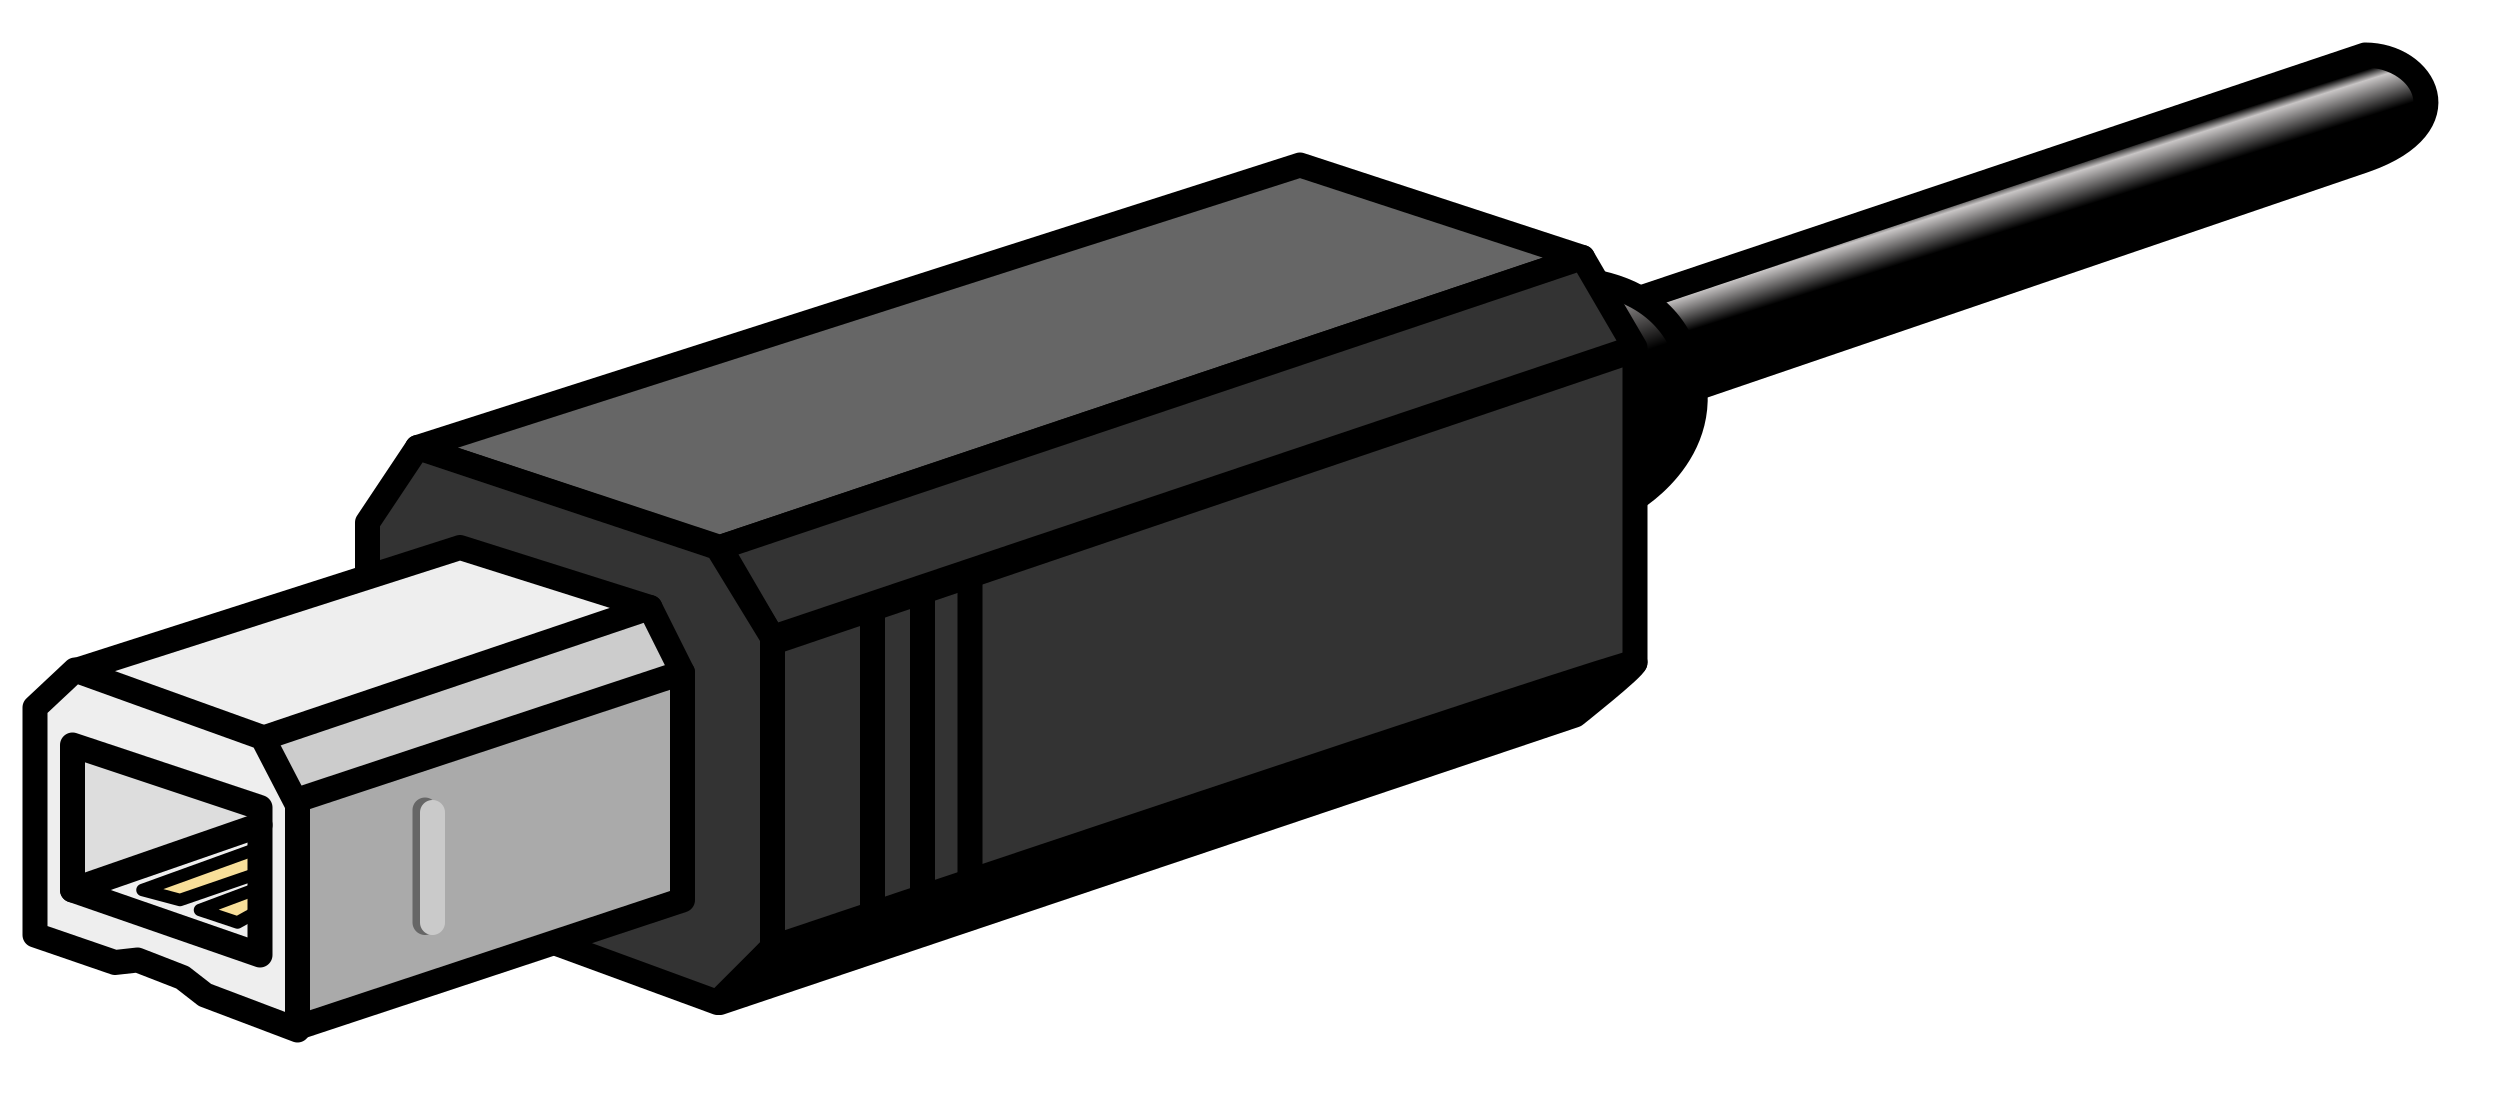
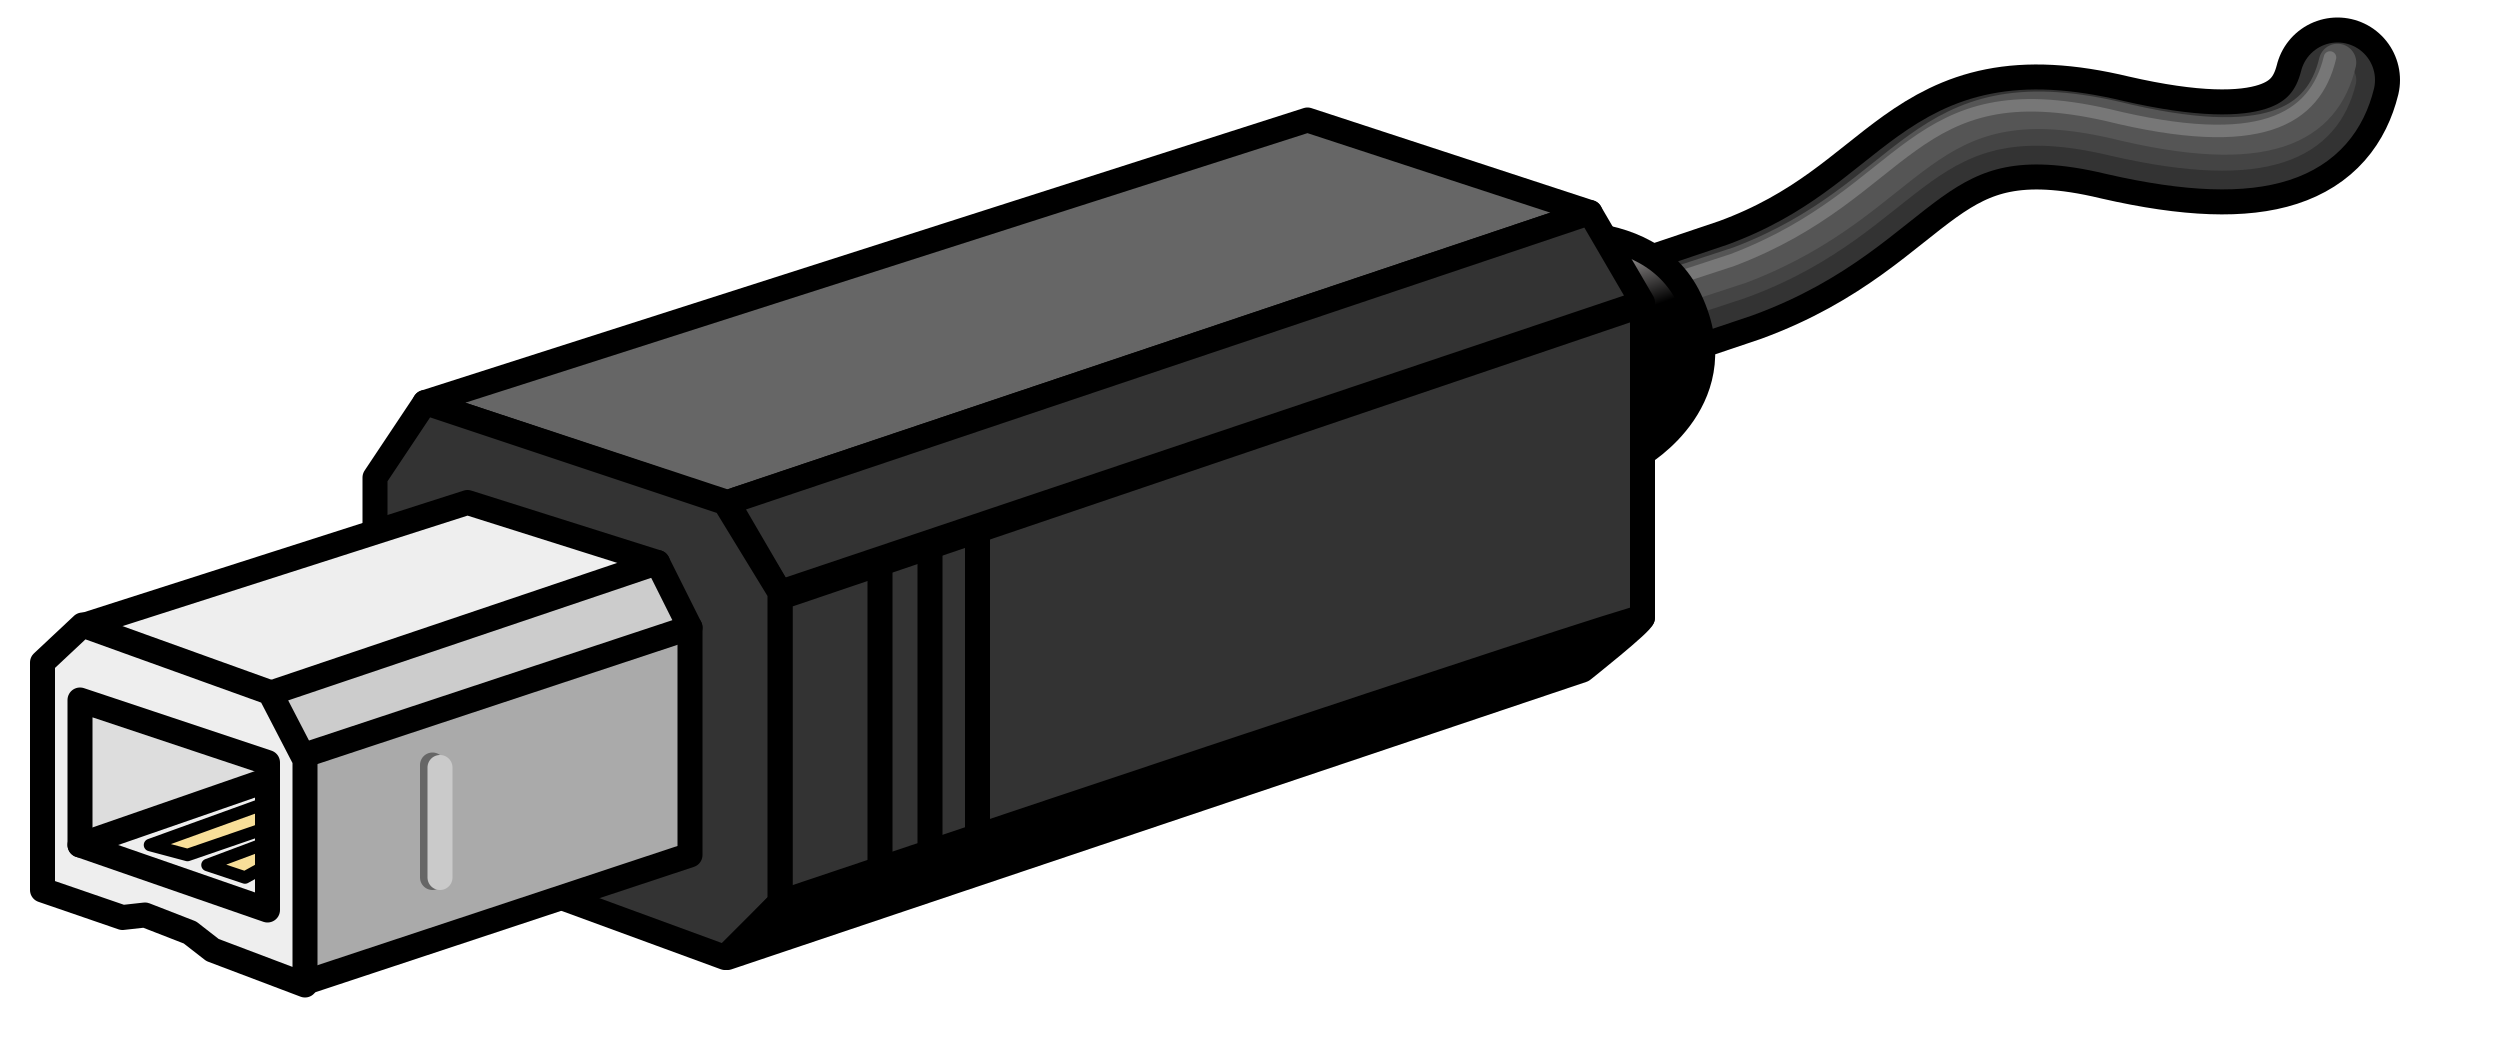
- <svg xmlns="http://www.w3.org/2000/svg" viewBox="0 0 100 44">
+ <svg xmlns="http://www.w3.org/2000/svg" viewBox="0 0 100 42">
  <defs>
-     <linearGradient id="Gradient-0" x1="15.8" y1="-7.6" x2="16.4" y2="-5.7" gradientUnits="userSpaceOnUse">
-       <stop offset="0" stop-color="#000" />
-       <stop offset=".2" stop-color="#c8c5c5" />
-       <stop offset=".9" stop-color="#000" />
-     </linearGradient>
-     <linearGradient id="Gradient-1" x1="1.1" y1="-10.8" x2="4" y2="-2.6" gradientUnits="userSpaceOnUse">
+     <linearGradient id="Gradient-0" x1="1.1" y1="-10.8" x2="4" y2="-2.6" gradientUnits="userSpaceOnUse">
      <stop offset="0" stop-color="#000" />
      <stop offset=".2" stop-color="#aaa6a6" />
      <stop offset=".5" stop-color="#000" />
    </linearGradient>
  </defs>
-   <g transform="translate(7.4,2.2)">
-     <path d="M-18.8 8l42.8-14.6c4-1.4 2.4-4.2 0-4.2l-48.3 16.2c0 0 5.5 2.6 5.5 2.6Z" stroke="#000" fill="url(#Gradient-0)" stroke-linecap="round" stroke-linejoin="round" transform="translate(63.2,10.8)" />
-     <path d="M0 0l5.6-2c0 0 4-2.3 1.9-6.4c-1.9-3.6-7.5-2.2-7.5-2.2l-5.9 2.1v6.2Z" stroke="#000" fill="url(#Gradient-1)" stroke-linecap="round" stroke-linejoin="round" transform="translate(52.3,19.8)" />
+   <g transform="translate(7.7,.4)">
+     <g transform="translate(50,1.8)">
+       <path d="M-30.3 23.5l32.7-11.3l9.5-3.2c7.1-2.6 7.1-7.6 15-5.7c6.1 1.4 8.3 .1 8.9-2.3" stroke="#000" fill="none" stroke-linecap="round" stroke-linejoin="round" stroke-width="5" />
+       <path d="M-30.4 23.6l32.5-11.3l9.8-3.3c7.1-2.6 7.1-7.6 15-5.7c6.1 1.4 8.3 .1 8.9-2.3" stroke="#333" fill="none" stroke-linecap="round" stroke-linejoin="round" stroke-width="3" />
+       <path d="M-30.4 23.6l31.4-11l10.9-3.6c7.1-2.6 7.1-7.6 15-5.7c6.1 1.4 8.3 .1 8.9-2.3" stroke="#444" fill="none" stroke-linecap="round" stroke-linejoin="round" stroke-width="1.5" />
+       <path d="M-30.6 23.1l31.5-11.1l11-3.6c7.1-2.7 7.1-7.6 15-5.8c6.1 1.5 8.3 .2 8.9-2.3" stroke="#555" fill="none" stroke-linecap="round" stroke-linejoin="round" stroke-width="1.5" />
+       <path d="M-30.6 22.8l31.2-11l11-3.6c7.1-2.7 7.1-7.6 15-5.8c6.1 1.5 8.3 .2 8.9-2.3" stroke="#777" fill="none" stroke-linecap="round" stroke-linejoin="round" stroke-width=".5" />
+     </g>
+     <path d="M0 0l5.6-2c0 0 4-2.3 1.9-6.4c-1.9-3.6-7.5-2.2-7.5-2.2l-5.9 2.1v6.2Z" stroke="#000" fill="url(#Gradient-0)" stroke-linecap="round" stroke-linejoin="round" transform="translate(52.3,19.8)" />
    <g transform="translate(7.3,4.4)">
      <path d="M16.2 31.4l34.5-11.5v-12.5l-34.5 11.7c0 0 0 12.3 0 12.3Z" stroke="#000" fill="#333" stroke-linecap="round" stroke-linejoin="round" />
      <path d="M14.1 15.3l-12.1-4l35.3-11.3l11.3 3.7c0 0-34.5 11.6-34.5 11.6Z" stroke="#000" fill="#666" stroke-linecap="round" stroke-linejoin="round" />
      <path d="M14.1 15.3l2.1 3.6l34.5-11.6l-2.1-3.6c0 0-34.5 11.6-34.5 11.6Z" stroke="#000" fill="#333" stroke-linecap="round" stroke-linejoin="round" />
      <path d="M16.2 31.3v-12.4l-2.2-3.6l-12-4l-2 3v11.4l2 3.4l12 4.4c0 0 2.2-2.2 2.2-2.2Z" stroke="#000" fill="#333" stroke-linecap="round" stroke-linejoin="round" />
      <path d="M14.1 33.5l34.2-11.5c0 0 2.4-1.9 2.4-2.1c0-0.2-34.5 11.4-34.5 11.4c0 0-2.1 2.2-2.1 2.2Z" stroke="#000" stroke-linecap="round" stroke-linejoin="round" />
      <path d="M20.2 17.7v12.3" stroke="#000" stroke-linecap="round" stroke-linejoin="round" />
      <path d="M22.2 17.2v12.3" stroke="#000" stroke-linecap="round" stroke-linejoin="round" />
      <path d="M24.1 16.3v12.4" stroke="#000" stroke-linecap="round" stroke-linejoin="round" />
    </g>
    <g transform="translate(-6,19.7)">
      <path d="M10.5 10.1l15.4-5.1l-1.3-2.6l-15.4 5.2c0 0 1.3 2.5 1.3 2.5Z" fill="#ccc" />
      <path d="M0 15l10.5 3.8v-8.5l-1.4-2.7l-7.4-2.7l-1.7 1.5c0 0 0 8.6 0 8.6Z" fill="#eee" />
      <path d="M10.5 19.1l15.4-5.1v-9l-15.4 5.1c0 0 0 9 0 9Z" fill="#aaa" />
      <path d="M9.2 7.6l-7.5-2.7l15.3-4.9l7.6 2.4c-0.1 0-15.4 5.2-15.4 5.2Z" fill="#eee" />
      <path d="M10.5 19.2c0 0 15.4-5.1 15.4-5.1c0 0 0-9.1 0-9.1l-1.3-2.6l-7.6-2.4l-15.3 4.9" stroke="#000" fill="none" stroke-linecap="round" stroke-linejoin="round" />
      <path d="M10.5 10.1l15.4-5.1" stroke="#000" fill="none" stroke-linecap="round" stroke-linejoin="round" />
      <path d="M9.2 7.6l15.4-5.2" stroke="#000" fill="none" stroke-linecap="round" stroke-linejoin="round" />
      <path d="M15.6 10.5v4.5" stroke="#666" fill="#f8df99" stroke-linecap="round" stroke-linejoin="round" />
      <path d="M15.9 10.6v4.4" stroke="#cacaca" fill="#f8df99" stroke-linecap="round" stroke-linejoin="round" />
      <g transform="translate(1.5,7.9)">
        <path d="M2.8 5.8l1.5 .4l3.2-1.1v-1c0 0-4.7 1.7-4.7 1.7Z" stroke="#000" fill="#f8df99" stroke-linecap="round" stroke-linejoin="round" stroke-width=".5" />
        <path d="M5.1 6.6l1.5 .5l.9-0.5v-0.9c0 0-2.4 .9-2.4 .9Z" stroke="#000" fill="#f8df99" stroke-linecap="round" stroke-linejoin="round" stroke-width=".5" />
        <path d="M0 5.8l7.5-2.6l-0.4-0.8l-7.1-2.3c0 0 0 5.7 0 5.7Z" fill="#ddd" />
        <path d="M0 0v5.8l7.5 2.6v-5.9c0 0-7.5-2.5-7.5-2.5Z" stroke="#000" fill="none" stroke-linecap="round" stroke-linejoin="round" />
        <path d="M0 5.8l7.5-2.6" stroke="#000" fill="#f8df99" stroke-linecap="round" stroke-linejoin="round" />
      </g>
      <path d="M0 15.5l3.2 1.1l.9-0.1l1.8 .7l.9 .7l3.7 1.4v-9l-1.4-2.7l-7.5-2.7l-1.6 1.5c0 0 0 9.1 0 9.1Z" stroke="#000" fill="none" stroke-linecap="round" stroke-linejoin="round" />
    </g>
  </g>
</svg>
